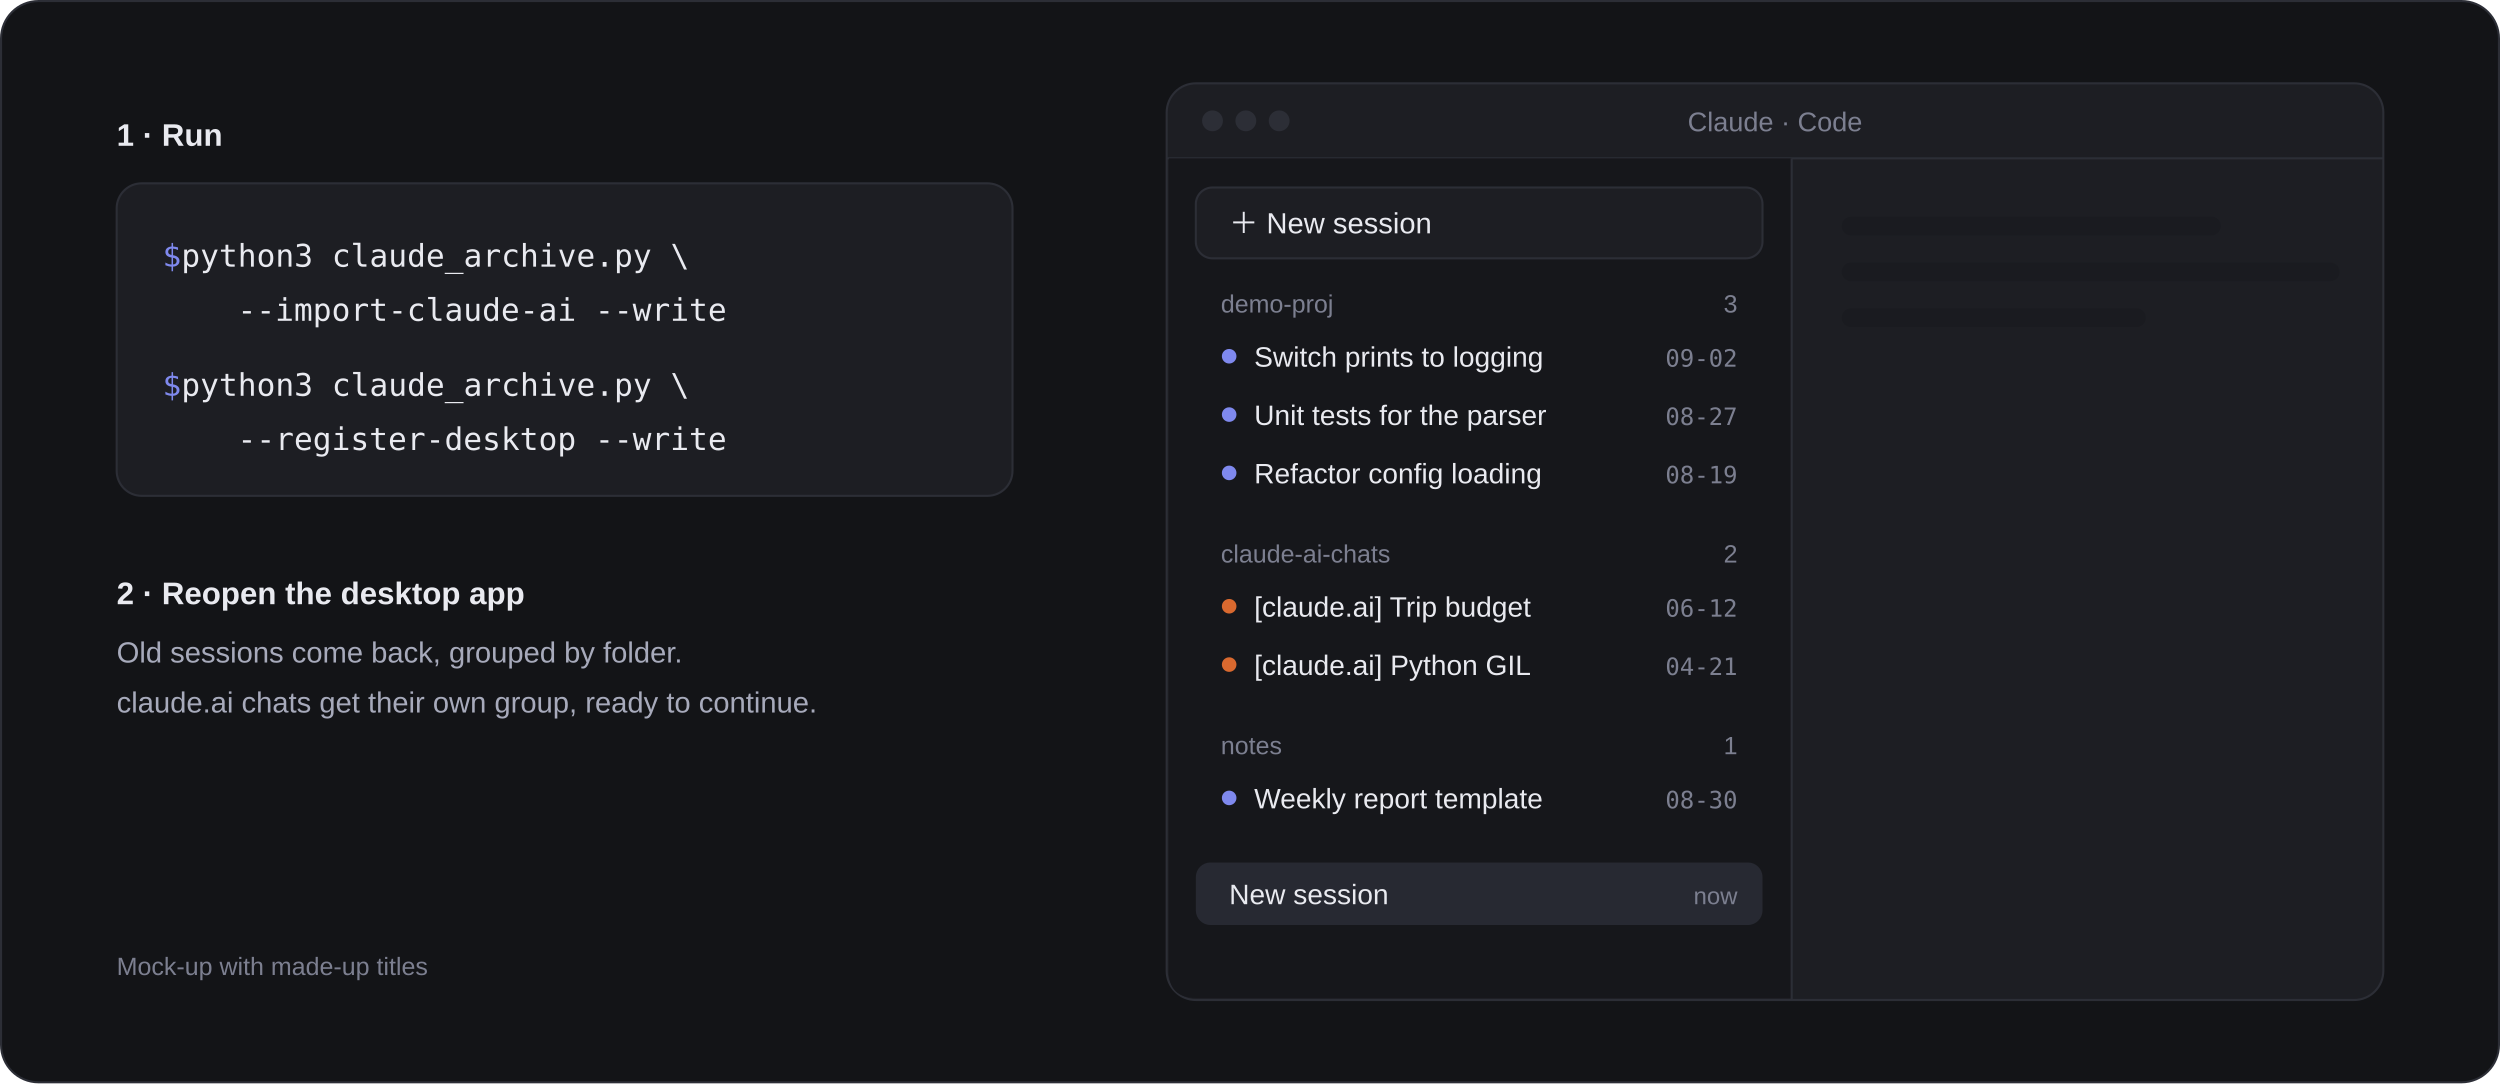
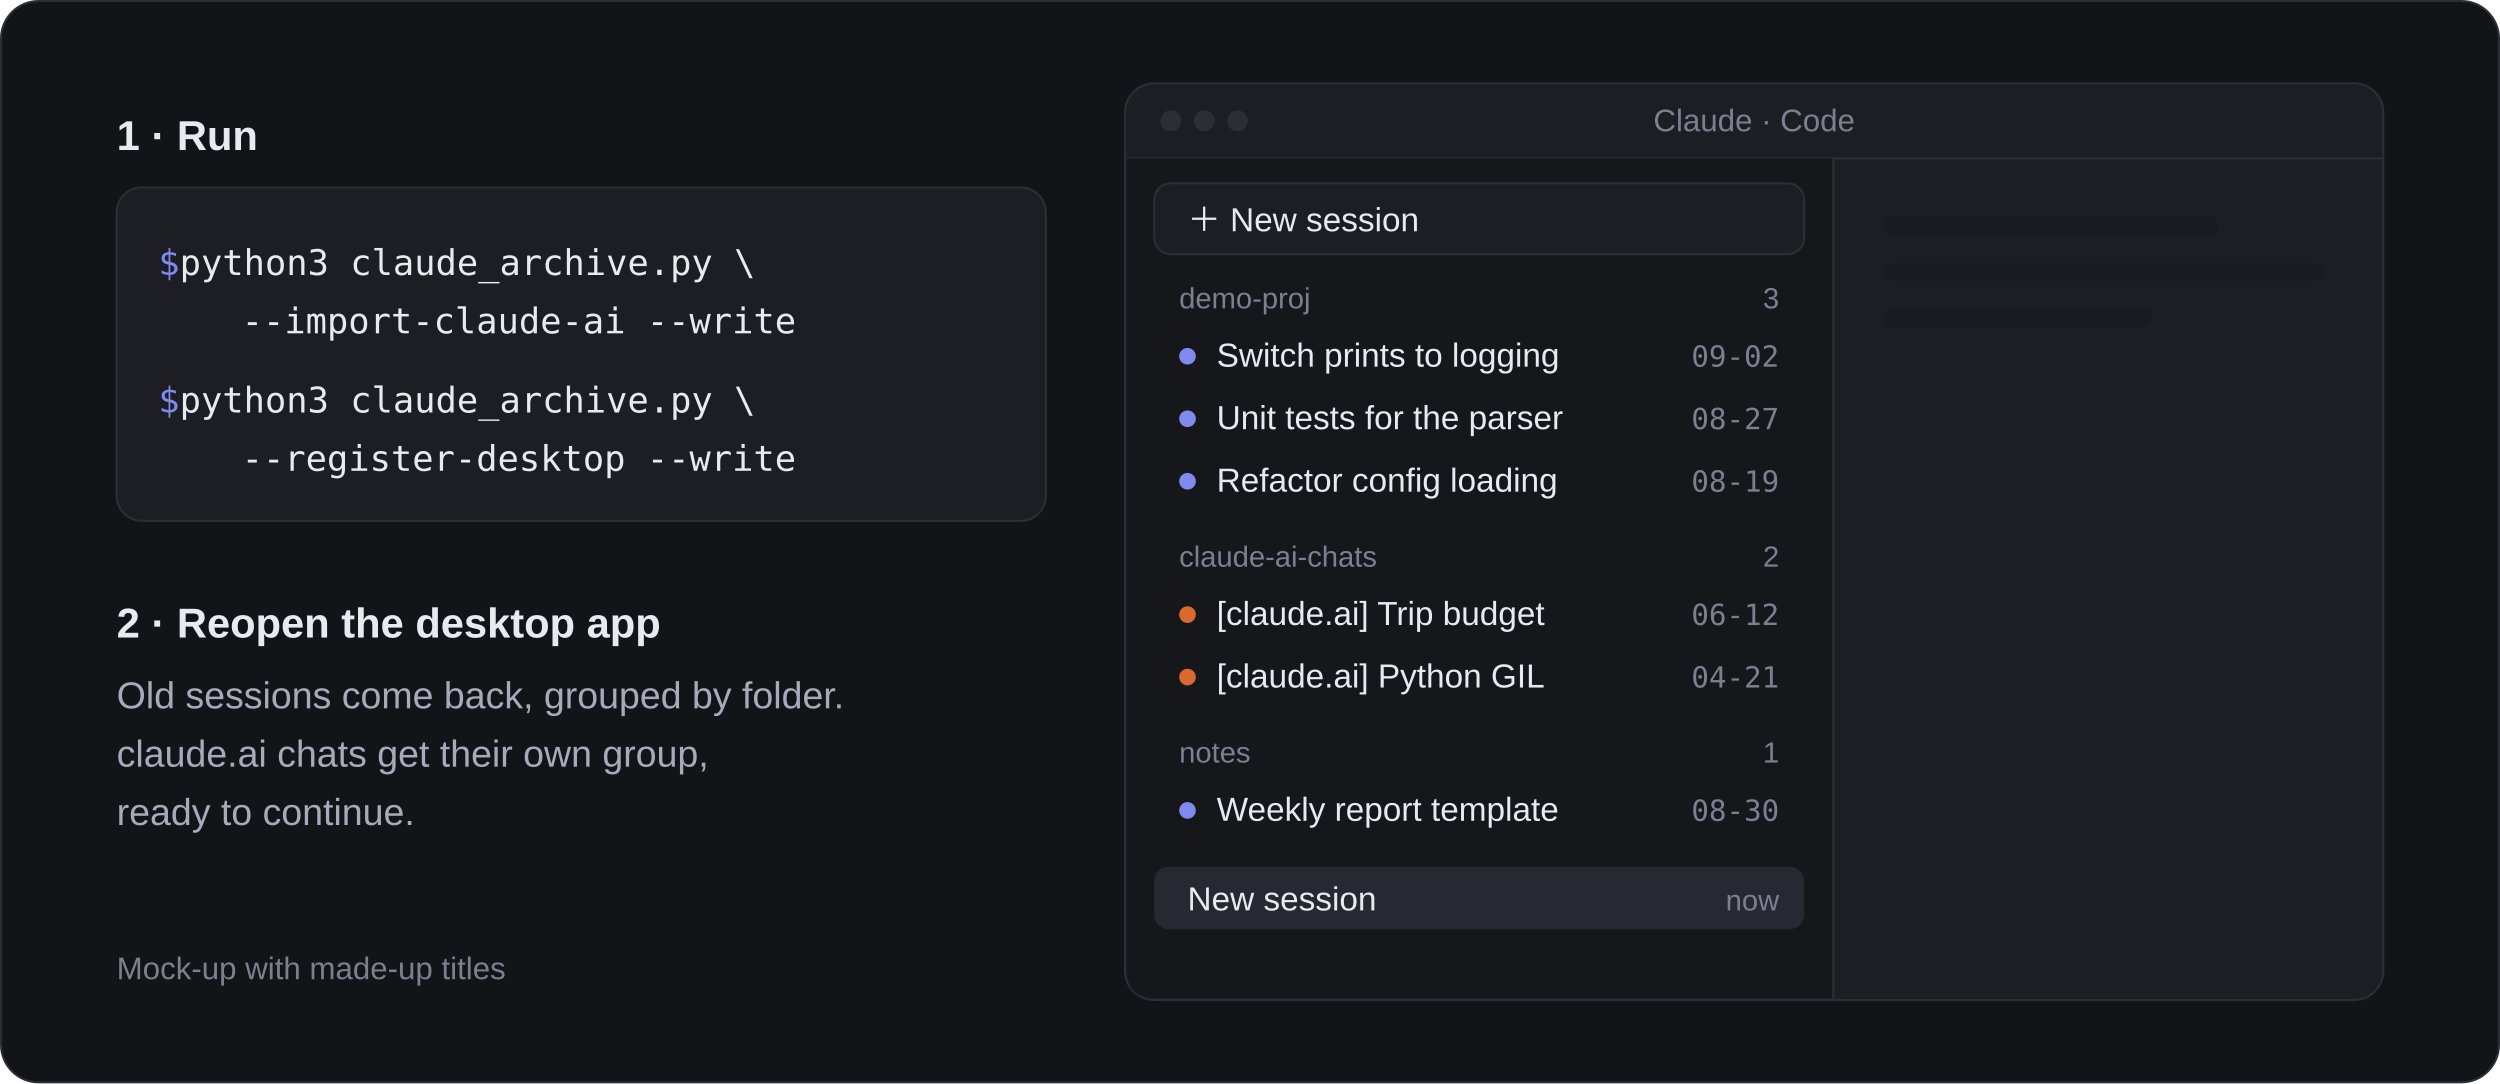
<svg xmlns="http://www.w3.org/2000/svg" viewBox="0 0 1200 520" width="1200" height="520" font-family="-apple-system, BlinkMacSystemFont, &quot;Segoe UI&quot;, &quot;Helvetica Neue&quot;, Arial, sans-serif">
  <rect x="0.5" y="0.5" width="1199" height="519" rx="18" fill="#131417" stroke="#2c2e36" />
-   <text x="56" y="70" font-size="15" font-weight="600" fill="#e9eaf0">1 · Run</text>
-   <rect x="56" y="88" width="430" height="150" rx="12" fill="#1d1e23" stroke="#2c2e36" />
+   <text x="56" y="72" font-size="20" font-weight="600" fill="#e9eaf0">1 · Run</text>
+   <rect x="56" y="90" width="446" height="160" rx="12" fill="#1d1e23" stroke="#2c2e36" />
  <g id="cmd1">
-     <text x="78" y="128" font-family="&quot;Cascadia Mono&quot;, &quot;SF Mono&quot;, Consolas, ui-monospace, monospace" font-size="15" fill="#e9eaf0">
+     <text x="76" y="132" font-family="&quot;Cascadia Mono&quot;, &quot;SF Mono&quot;, Consolas, ui-monospace, monospace" font-size="17" fill="#e9eaf0">
      <tspan fill="#7f89ee">$ </tspan>python3 claude_archive.py \</text>
  </g>
  <g id="cmd2">
-     <text x="114" y="154" font-family="&quot;Cascadia Mono&quot;, &quot;SF Mono&quot;, Consolas, ui-monospace, monospace" font-size="15" fill="#e9eaf0">--import-claude-ai --write</text>
+     <text x="116" y="160" font-family="&quot;Cascadia Mono&quot;, &quot;SF Mono&quot;, Consolas, ui-monospace, monospace" font-size="17" fill="#e9eaf0">--import-claude-ai --write</text>
  </g>
  <g id="cmd3">
-     <text x="78" y="190" font-family="&quot;Cascadia Mono&quot;, &quot;SF Mono&quot;, Consolas, ui-monospace, monospace" font-size="15" fill="#e9eaf0">
+     <text x="76" y="198" font-family="&quot;Cascadia Mono&quot;, &quot;SF Mono&quot;, Consolas, ui-monospace, monospace" font-size="17" fill="#e9eaf0">
      <tspan fill="#7f89ee">$ </tspan>python3 claude_archive.py \</text>
-     <text x="114" y="216" font-family="&quot;Cascadia Mono&quot;, &quot;SF Mono&quot;, Consolas, ui-monospace, monospace" font-size="15" fill="#e9eaf0">--register-desktop --write</text>
+     <text x="116" y="226" font-family="&quot;Cascadia Mono&quot;, &quot;SF Mono&quot;, Consolas, ui-monospace, monospace" font-size="17" fill="#e9eaf0">--register-desktop --write</text>
  </g>
-   <text x="56" y="290" font-size="15" font-weight="600" fill="#e9eaf0">2 · Reopen the desktop app</text>
-   <text x="56" y="318" font-size="14" fill="#a7aabb">Old sessions come back, grouped by folder.</text>
-   <text x="56" y="342" font-size="14" fill="#a7aabb">claude.ai chats get their own group, ready to continue.</text>
-   <text x="56" y="468" font-size="12" fill="#7c7f90">Mock-up with made-up titles</text>
-   <rect x="560" y="40" width="584" height="440" rx="14" fill="#1d1e23" stroke="#2c2e36" />
-   <path d="M560 76 H1144" stroke="#2c2e36" />
-   <circle cx="582" cy="58" r="5" fill="#2c2e36" />
-   <circle cx="598" cy="58" r="5" fill="#2c2e36" />
-   <circle cx="614" cy="58" r="5" fill="#2c2e36" />
-   <text x="852" y="63" text-anchor="middle" font-size="13" fill="#7c7f90">Claude · Code</text>
-   <path d="M560 76 H860 V479 H574 Q561 479 561 466 V76" fill="#16171b" />
-   <path d="M860 76 V480" stroke="#2c2e36" />
-   <rect x="574" y="90" width="272" height="34" rx="8" fill="#1d1e23" stroke="#2c2e36" />
-   <text x="590" y="112" font-size="14" fill="#e9eaf0">＋  New session</text>
+   <text x="56" y="306" font-size="20" font-weight="600" fill="#e9eaf0">2 · Reopen the desktop app</text>
+   <text x="56" y="340" font-size="18" fill="#a7aabb">Old sessions come back, grouped by folder.</text>
+   <text x="56" y="368" font-size="18" fill="#a7aabb">claude.ai chats get their own group,</text>
+   <text x="56" y="396" font-size="18" fill="#a7aabb">ready to continue.</text>
+   <text x="56" y="470" font-size="15" fill="#7c7f90">Mock-up with made-up titles</text>
+   <rect x="540" y="40" width="604" height="440" rx="14" fill="#1d1e23" stroke="#2c2e36" />
+   <path d="M540 76 H1144" stroke="#2c2e36" />
+   <circle cx="562" cy="58" r="5" fill="#2c2e36" />
+   <circle cx="578" cy="58" r="5" fill="#2c2e36" />
+   <circle cx="594" cy="58" r="5" fill="#2c2e36" />
+   <text x="842" y="63" text-anchor="middle" font-size="15" fill="#7c7f90">Claude · Code</text>
+   <path d="M540 76 H880 V479 H554 Q541 479 541 466 V76" fill="#16171b" />
+   <path d="M880 76 V480" stroke="#2c2e36" />
+   <rect x="554" y="88" width="312" height="34" rx="8" fill="#1d1e23" stroke="#2c2e36" />
+   <text x="570" y="111" font-size="16" fill="#e9eaf0">＋  New session</text>
  <g id="g0">
-     <text x="586" y="150" font-size="12" fill="#7c7f90">demo-proj</text>
-     <text x="834" y="150" text-anchor="end" font-size="12" fill="#7c7f90">3</text>
+     <text x="566" y="148" font-size="14" fill="#7c7f90">demo-proj</text>
+     <text x="854" y="148" text-anchor="end" font-size="14" fill="#7c7f90">3</text>
  </g>
  <g id="g1">
-     <circle cx="590" cy="171" r="3.5" fill="#7f89ee" />
-     <text x="602" y="176" font-size="13.5" fill="#e9eaf0">Switch prints to logging</text>
-     <text x="834" y="176" text-anchor="end" font-family="&quot;Cascadia Mono&quot;, &quot;SF Mono&quot;, Consolas, ui-monospace, monospace" font-size="11.5" fill="#7c7f90">09-02</text>
+     <circle cx="570" cy="171" r="4" fill="#7f89ee" />
+     <text x="584" y="176" font-size="16" fill="#e9eaf0">Switch prints to logging</text>
+     <text x="854" y="176" text-anchor="end" font-family="&quot;Cascadia Mono&quot;, &quot;SF Mono&quot;, Consolas, ui-monospace, monospace" font-size="14" fill="#7c7f90">09-02</text>
  </g>
  <g id="g2">
-     <circle cx="590" cy="199" r="3.5" fill="#7f89ee" />
-     <text x="602" y="204" font-size="13.5" fill="#e9eaf0">Unit tests for the parser</text>
-     <text x="834" y="204" text-anchor="end" font-family="&quot;Cascadia Mono&quot;, &quot;SF Mono&quot;, Consolas, ui-monospace, monospace" font-size="11.5" fill="#7c7f90">08-27</text>
+     <circle cx="570" cy="201" r="4" fill="#7f89ee" />
+     <text x="584" y="206" font-size="16" fill="#e9eaf0">Unit tests for the parser</text>
+     <text x="854" y="206" text-anchor="end" font-family="&quot;Cascadia Mono&quot;, &quot;SF Mono&quot;, Consolas, ui-monospace, monospace" font-size="14" fill="#7c7f90">08-27</text>
  </g>
  <g id="g3">
-     <circle cx="590" cy="227" r="3.5" fill="#7f89ee" />
-     <text x="602" y="232" font-size="13.5" fill="#e9eaf0">Refactor config loading</text>
-     <text x="834" y="232" text-anchor="end" font-family="&quot;Cascadia Mono&quot;, &quot;SF Mono&quot;, Consolas, ui-monospace, monospace" font-size="11.5" fill="#7c7f90">08-19</text>
+     <circle cx="570" cy="231" r="4" fill="#7f89ee" />
+     <text x="584" y="236" font-size="16" fill="#e9eaf0">Refactor config loading</text>
+     <text x="854" y="236" text-anchor="end" font-family="&quot;Cascadia Mono&quot;, &quot;SF Mono&quot;, Consolas, ui-monospace, monospace" font-size="14" fill="#7c7f90">08-19</text>
  </g>
  <g id="g4">
-     <text x="586" y="270" font-size="12" fill="#7c7f90">claude-ai-chats</text>
-     <text x="834" y="270" text-anchor="end" font-size="12" fill="#7c7f90">2</text>
+     <text x="566" y="272" font-size="14" fill="#7c7f90">claude-ai-chats</text>
+     <text x="854" y="272" text-anchor="end" font-size="14" fill="#7c7f90">2</text>
  </g>
  <g id="g5">
-     <circle cx="590" cy="291" r="3.5" fill="#d9692f" />
-     <text x="602" y="296" font-size="13.5" fill="#e9eaf0">[claude.ai] Trip budget</text>
-     <text x="834" y="296" text-anchor="end" font-family="&quot;Cascadia Mono&quot;, &quot;SF Mono&quot;, Consolas, ui-monospace, monospace" font-size="11.5" fill="#7c7f90">06-12</text>
+     <circle cx="570" cy="295" r="4" fill="#d9692f" />
+     <text x="584" y="300" font-size="16" fill="#e9eaf0">[claude.ai] Trip budget</text>
+     <text x="854" y="300" text-anchor="end" font-family="&quot;Cascadia Mono&quot;, &quot;SF Mono&quot;, Consolas, ui-monospace, monospace" font-size="14" fill="#7c7f90">06-12</text>
  </g>
  <g id="g6">
-     <circle cx="590" cy="319" r="3.5" fill="#d9692f" />
-     <text x="602" y="324" font-size="13.5" fill="#e9eaf0">[claude.ai] Python GIL</text>
-     <text x="834" y="324" text-anchor="end" font-family="&quot;Cascadia Mono&quot;, &quot;SF Mono&quot;, Consolas, ui-monospace, monospace" font-size="11.5" fill="#7c7f90">04-21</text>
+     <circle cx="570" cy="325" r="4" fill="#d9692f" />
+     <text x="584" y="330" font-size="16" fill="#e9eaf0">[claude.ai] Python GIL</text>
+     <text x="854" y="330" text-anchor="end" font-family="&quot;Cascadia Mono&quot;, &quot;SF Mono&quot;, Consolas, ui-monospace, monospace" font-size="14" fill="#7c7f90">04-21</text>
  </g>
  <g id="g7">
-     <text x="586" y="362" font-size="12" fill="#7c7f90">notes</text>
-     <text x="834" y="362" text-anchor="end" font-size="12" fill="#7c7f90">1</text>
+     <text x="566" y="366" font-size="14" fill="#7c7f90">notes</text>
+     <text x="854" y="366" text-anchor="end" font-size="14" fill="#7c7f90">1</text>
  </g>
  <g id="g8">
-     <circle cx="590" cy="383" r="3.5" fill="#7f89ee" />
-     <text x="602" y="388" font-size="13.5" fill="#e9eaf0">Weekly report template</text>
-     <text x="834" y="388" text-anchor="end" font-family="&quot;Cascadia Mono&quot;, &quot;SF Mono&quot;, Consolas, ui-monospace, monospace" font-size="11.5" fill="#7c7f90">08-30</text>
+     <circle cx="570" cy="389" r="4" fill="#7f89ee" />
+     <text x="584" y="394" font-size="16" fill="#e9eaf0">Weekly report template</text>
+     <text x="854" y="394" text-anchor="end" font-family="&quot;Cascadia Mono&quot;, &quot;SF Mono&quot;, Consolas, ui-monospace, monospace" font-size="14" fill="#7c7f90">08-30</text>
  </g>
-   <rect x="574" y="414" width="272" height="30" rx="7" fill="#272932" />
-   <text x="590" y="434" font-size="13.5" fill="#e9eaf0">New session</text>
-   <text x="834" y="434" text-anchor="end" font-size="11.5" fill="#7c7f90">now</text>
-   <rect x="884" y="104" width="182" height="9" rx="4.5" fill="#1a1b20" />
-   <rect x="884" y="126" width="239" height="9" rx="4.5" fill="#1a1b20" />
-   <rect x="884" y="148" width="146" height="9" rx="4.5" fill="#1a1b20" />
+   <rect x="554" y="416" width="312" height="30" rx="7" fill="#272932" />
+   <text x="570" y="437" font-size="16" fill="#e9eaf0">New session</text>
+   <text x="854" y="437" text-anchor="end" font-size="14" fill="#7c7f90">now</text>
+   <rect x="904" y="104" width="161" height="9" rx="4.5" fill="#1a1b20" />
+   <rect x="904" y="126" width="212" height="9" rx="4.5" fill="#1a1b20" />
+   <rect x="904" y="148" width="129" height="9" rx="4.5" fill="#1a1b20" />
</svg>
